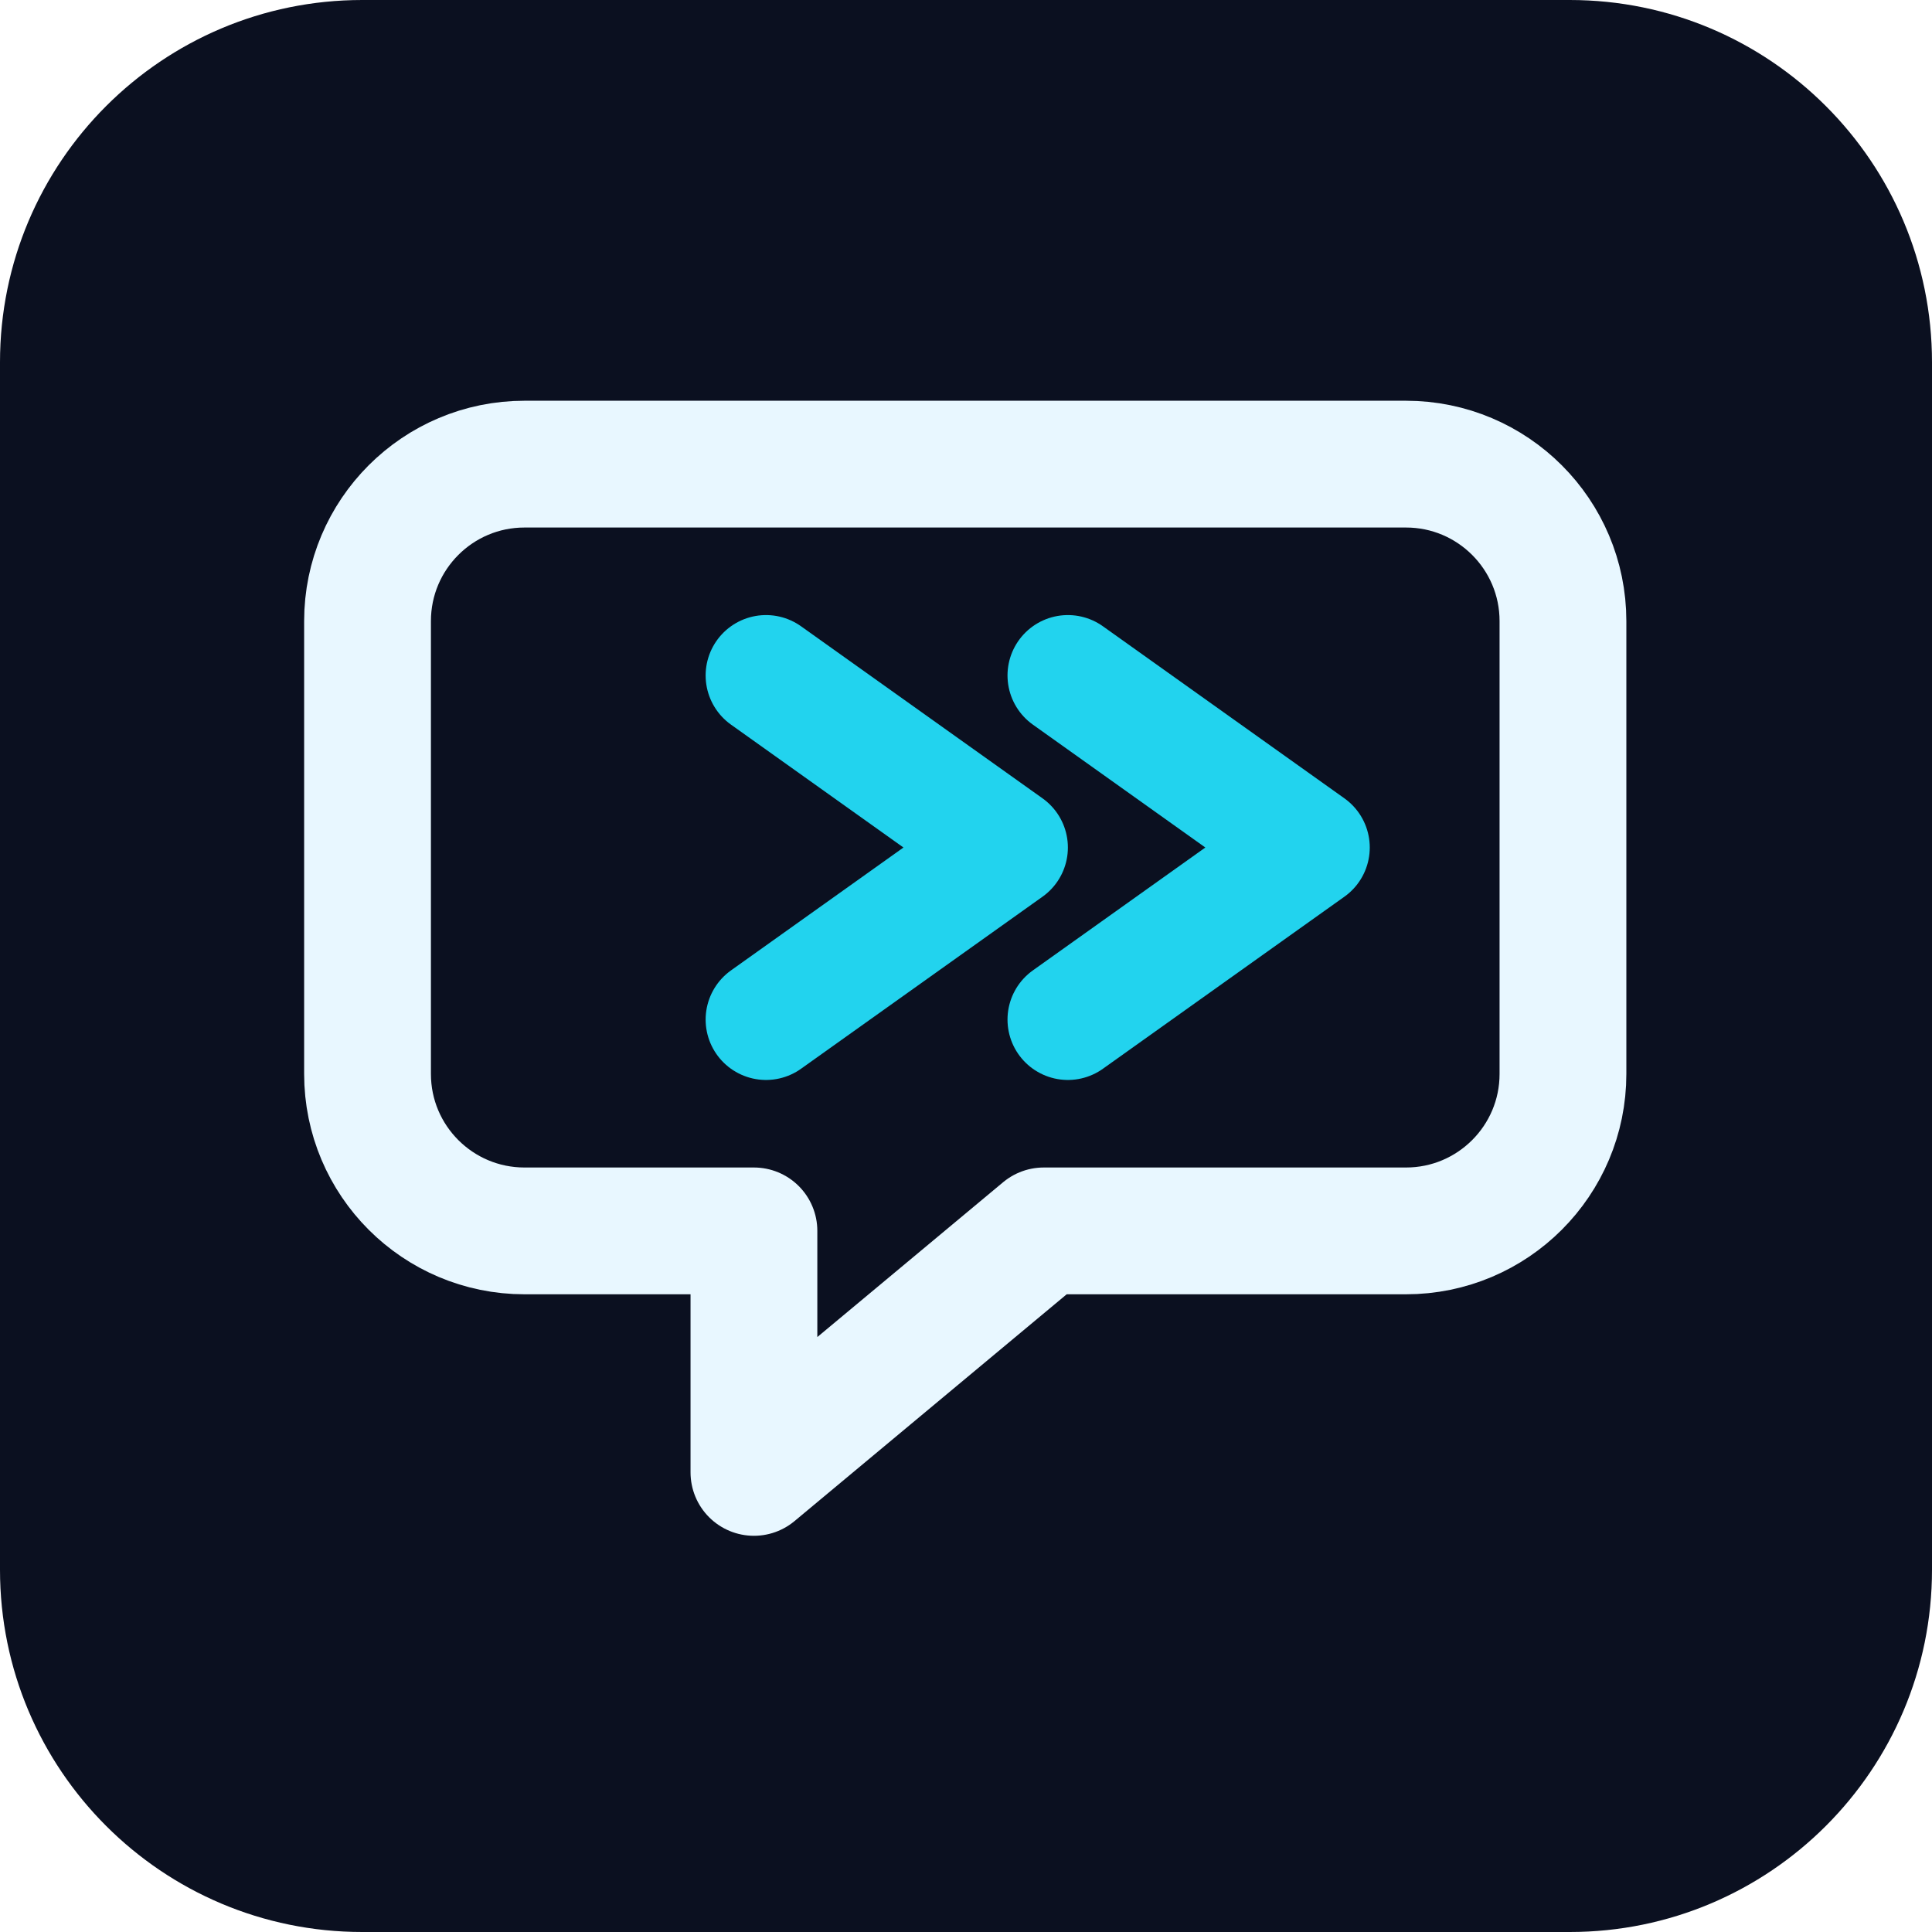
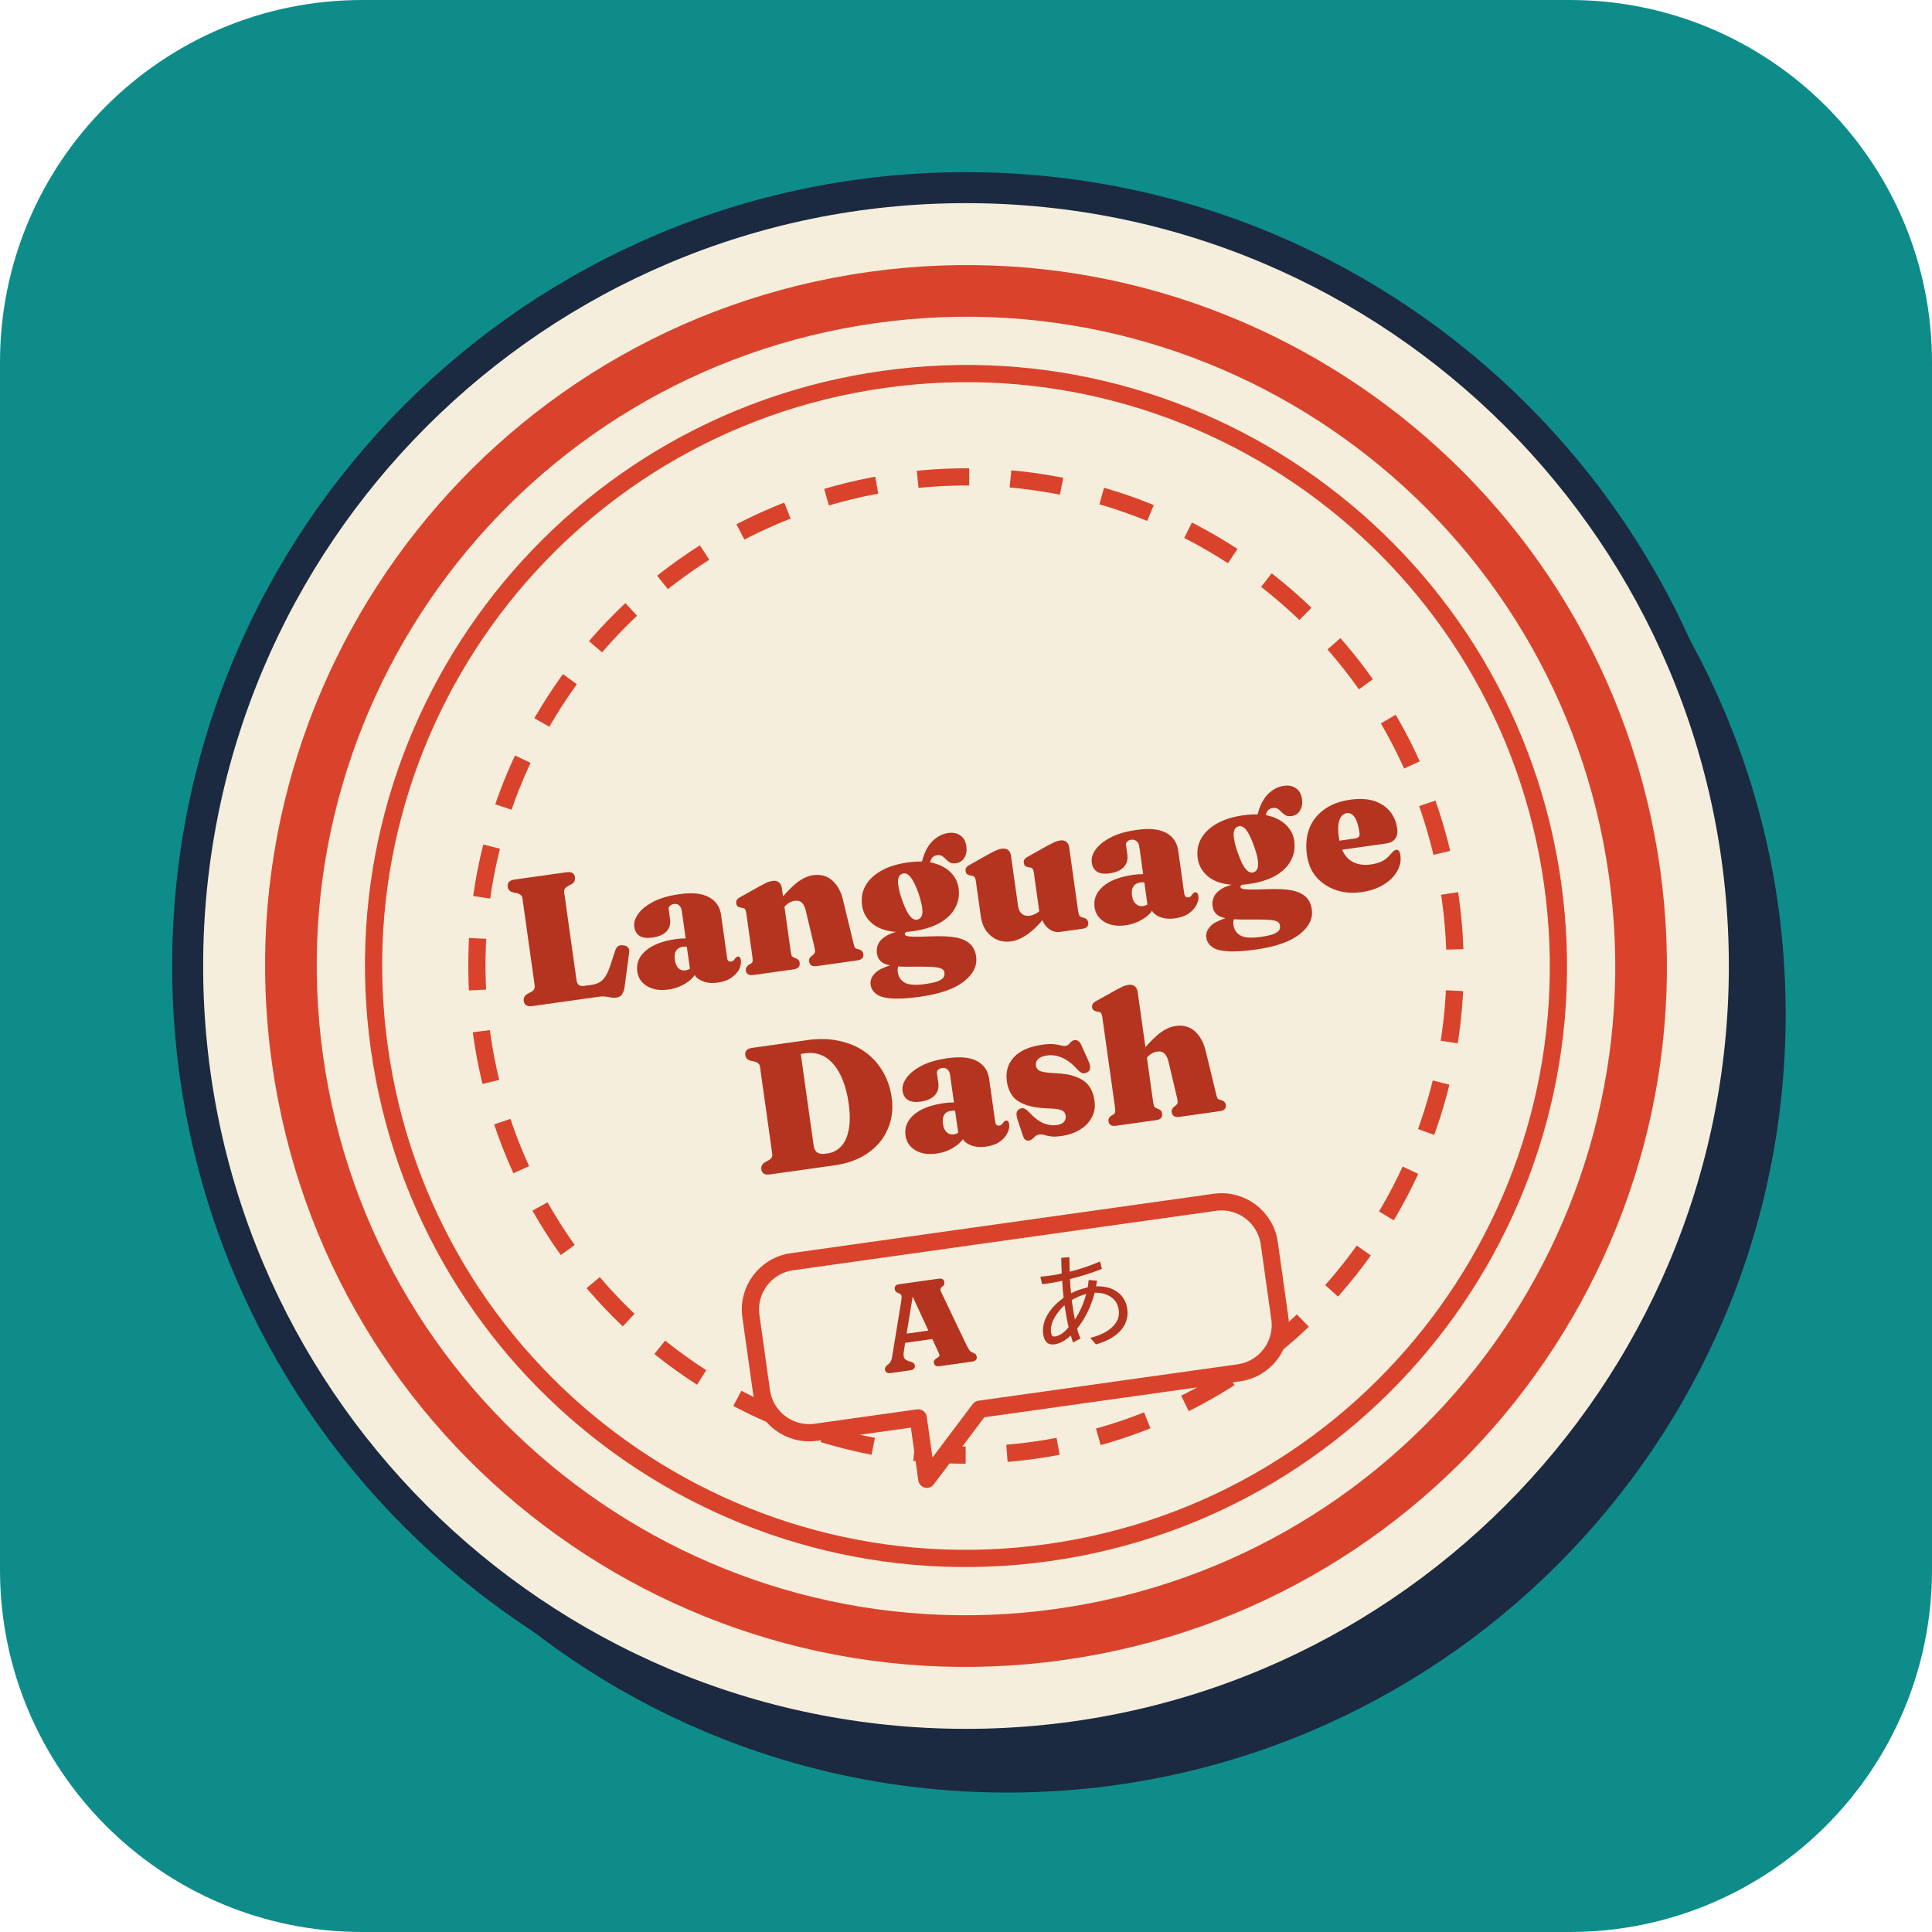
<svg xmlns="http://www.w3.org/2000/svg" viewBox="0 0 512 512">
-   <rect width="512" height="512" rx="96" fill="#0b1020" />
-   <g transform="translate(51 51) scale(.8)">
-     <g fill="none" stroke-linecap="round" stroke-linejoin="round">
-       <path d="M110 90H402a52 52 0 0 1 52 52V292a52 52 0 0 1-52 52H282L186 424V344H110a52 52 0 0 1-52-52V142A52 52 0 0 1 110 90Z" stroke="#e8f7ff" stroke-width="42" />
-       <path d="M190 160 270 217 190 274M290 160 370 217 290 274" stroke="#22d3ee" stroke-width="40" />
+   <rect width="512" height="512" rx="96" fill="#0E8C8A" />
+   <g transform="translate(256 256) scale(0.9126957)">
+     <circle cx="12" cy="14" r="226" fill="#1B2A41" />
+     <circle r="226" fill="#F6EEDC" stroke="#1B2A41" stroke-width="9" />
+     <g transform="rotate(-8)">
+       <circle r="196" fill="none" stroke="#D9432C" stroke-width="15" />
+       <circle r="172" fill="none" stroke="#D9432C" stroke-width="5" />
+       <circle r="142" fill="none" stroke="#D9432C" stroke-width="5" stroke-dasharray="15 12" />
+       <path transform="translate(-130.9 -6) scale(0.53)" d="M39.1 -63.1 37.1 -62.4Q35.9 -61.9 35.2 -61.1Q34.6 -60.4 34.6 -59.1V-10.7Q34.6 -8.7 35.6 -7.8Q36.6 -7 38.4 -7H42.2Q44.9 -7 46.9 -7.8Q48.9 -8.5 50.6 -10.6Q52.4 -12.6 54.3 -16.6L57.8 -23.7Q58.6 -25.4 59.8 -26Q61.1 -26.5 62.7 -26Q64.4 -25.6 65.1 -24.4Q65.8 -23.3 65.2 -21.4L60.2 -3.5Q59.4 -0.8 58.2 0.5Q57.1 1.8 54.8 1.8Q53.5 1.8 52.2 1.4Q50.9 0.9 49.3 0.5Q47.7 0 45.4 0H8.6Q6.5 0 5.4 -0.9Q4.4 -1.8 4.4 -3.3Q4.4 -6 7 -7L8.9 -7.7Q10.2 -8.1 10.8 -8.9Q11.5 -9.7 11.5 -10.9V-59.1Q11.5 -60.4 10.8 -61.1Q10.2 -61.9 8.9 -62.4L7 -63.1Q4.4 -64 4.4 -66.7Q4.4 -68.2 5.4 -69.1Q6.5 -70 8.6 -70H37.4Q39.6 -70 40.6 -69.1Q41.6 -68.2 41.6 -66.7Q41.6 -64 39.1 -63.1ZM68.2 -10.7Q68.2 -17.4 74.4 -21.4Q80.5 -25.4 91.8 -25.4Q94.7 -25.4 96.9 -25Q97 -25 97 -25V-40.4Q97 -42.2 96 -43.4Q95 -44.6 93.2 -44.6Q92 -44.6 91 -43.9Q90 -43.3 90 -42.2V-36.8Q90 -32.6 87.2 -30.3Q84.3 -28 79 -28Q74.5 -28 72.2 -29.9Q70 -31.8 70 -35.2Q70 -38.6 73 -41.8Q76 -45.1 82 -47.3Q88 -49.5 97.1 -49.5Q107.7 -49.5 112.8 -45.6Q118 -41.8 118 -35.1V-11.2Q118 -10.2 118.4 -9.6Q118.9 -9 119.9 -9Q120.8 -9 121.3 -9.4Q121.8 -9.9 122.2 -10.3Q122.6 -10.7 123 -10.9Q123.3 -11.2 123.8 -11.2Q124.7 -11.2 125 -10.6Q125.3 -10 125.3 -9Q125.3 -6.8 123.8 -4.4Q122.2 -2 119 -0.3Q115.8 1.4 111.2 1.4Q105.6 1.4 102.2 -1Q99.9 -2.5 99.1 -4.4Q96.9 -2.1 93.5 -0.6Q88.9 1.4 83.7 1.4Q76.8 1.4 72.5 -2Q68.2 -5.5 68.2 -10.7ZM97 -20.4Q96.9 -20.4 96.8 -20.5Q95.8 -20.7 94.8 -20.7Q92.3 -20.7 90.9 -19.1Q89.5 -17.4 89.5 -14.3Q89.5 -11.1 90.8 -9.4Q92.2 -7.7 94.5 -7.7Q95.8 -7.7 97 -8.2ZM153 -45.2V-40.4Q158 -44.7 161.8 -46.9Q166.7 -49.6 170.9 -49.6Q177.4 -49.6 181 -45.2Q184.7 -40.8 185.3 -33.8L187.6 -10.3Q187.8 -8.3 188 -7.5Q188.2 -6.7 188.9 -6.4L190.1 -5.9Q191.2 -5.4 191.7 -4.7Q192.2 -3.9 192.2 -3Q192.2 -1.6 191.3 -0.8Q190.4 0 188.4 0H166Q162.2 0 162.2 -3.2Q162.2 -4.9 163.9 -5.8L164.9 -6.4Q165.6 -6.8 166 -7.5Q166.4 -8.3 166.2 -10.3L164.3 -30.8Q164 -34 162.8 -35.5Q161.6 -37.1 159.1 -37.1Q157.5 -37.1 155.9 -36.5Q154.3 -35.8 153 -34.6V-10.3Q153 -8.3 153.2 -7.5Q153.6 -6.8 154.3 -6.4L155.3 -5.8Q157 -4.9 157 -3.2Q157 0 153.2 0H131Q129 0 128.1 -0.8Q127.2 -1.6 127.2 -3Q127.2 -3.9 127.8 -4.7Q128.2 -5.4 129.3 -5.9L130.5 -6.4Q131.2 -6.7 131.6 -7.5Q131.8 -8.3 131.8 -10.3V-34.1Q131.8 -35.7 131.4 -36.4Q131 -37 130.2 -37.2L129.1 -37.6Q128 -38 127.5 -38.6Q127.1 -39.2 127.1 -40.2Q127.1 -41.4 127.7 -42Q128.3 -42.8 130.1 -43.4L141.4 -47.8Q143.9 -48.7 145.4 -49.2Q147 -49.6 148.5 -49.6Q150.7 -49.6 151.8 -48.4Q153 -47.1 153 -45.2ZM230.4 -7.4Q223.6 -8.1 220.7 -8.6Q217.7 -9.1 217 -9.6Q216.2 -10 216.2 -10.5Q216.2 -11 216.6 -11.4Q216.8 -11.5 217.1 -11.7Q219 -11.6 220.9 -11.6Q229.7 -11.6 235.9 -14Q242.2 -16.5 245.5 -21Q248.9 -25.5 248.9 -31.5Q248.9 -36.5 245.9 -40.5Q242.9 -44.6 237.2 -47Q236.3 -47.3 235.4 -47.7Q236 -48.9 236.5 -49.6Q237.7 -51 239.6 -51Q241.4 -51 242.4 -50.2Q243.4 -49.3 244.2 -48.1Q245 -47 246.1 -46.1Q247.2 -45.2 249.4 -45.2Q252.5 -45.2 254.4 -47.6Q256.3 -49.9 256.3 -53.7Q256.3 -57.8 253.8 -60Q251.4 -62.2 247.5 -62.2Q242.6 -62.2 238.2 -58.9Q233.9 -55.6 231.1 -48.8L231.1 -48.7Q227.5 -49.3 223.1 -49.3Q214.4 -49.3 208.2 -46.8Q201.9 -44.3 198.5 -39.8Q195.2 -35.4 195.2 -29.4Q195.2 -24.4 198.2 -20.3Q201.1 -16.2 206.9 -13.9Q209 -13.1 211.5 -12.5Q208.7 -12.1 206.8 -11.4Q202.8 -9.9 201.2 -7.5Q199.6 -5.2 199.6 -2.4Q199.6 0.4 201.1 2.3Q202.5 4 205.8 5.2Q199.8 6.2 197.3 8.1Q193.8 10.7 193.8 14.2Q193.8 17.3 196.1 19.6Q198.3 22 204 23.2Q209.6 24.5 219.7 24.5Q236.1 24.5 244.6 19.6Q253.2 14.6 253.2 7Q253.2 2.6 250.9 -0.3Q248.6 -3.2 243.7 -4.9Q238.7 -6.6 230.4 -7.4ZM210.2 6.4Q213.6 7.1 218.5 7.7Q224.8 8.5 228.3 9.2Q231.8 9.9 233.3 10.8Q234.8 11.7 234.8 13.2Q234.8 14.8 233.8 15.9Q232.8 16.9 230.3 17.5Q227.9 18 223.4 18Q215.5 18 212.5 15.7Q209.5 13.4 209.5 9.3Q209.5 8.3 209.8 7.4Q209.9 6.8 210.2 6.4ZM219.5 -43.6Q221.9 -44.1 223.7 -41.1Q225.4 -38.2 226.8 -31.6Q228 -24.9 227.5 -21.5Q227 -18.1 224.5 -17.6Q222.9 -17.3 221.6 -18.5Q220.3 -19.7 219.2 -22.5Q218.2 -25.2 217.3 -29.7Q216.4 -34.1 216.4 -37.1Q216.3 -40.1 217.1 -41.7Q217.9 -43.3 219.5 -43.6ZM258.8 -14.5V-34.1Q258.8 -35.7 258.3 -36.4Q257.9 -37 257 -37.2L255.9 -37.6Q254.9 -38 254.4 -38.6Q254 -39.2 254 -40.2Q254 -41.4 254.6 -42Q255.2 -42.8 257 -43.4L268.3 -47.8Q270.9 -48.8 272.5 -49.2Q274 -49.6 275.1 -49.6Q277.5 -49.6 278.7 -48.4Q279.8 -47.1 279.8 -45.2V-17.4Q279.8 -14.3 281.3 -12.7Q282.8 -11.1 285.4 -11.1Q287.1 -11.1 288.9 -11.8Q290 -12.2 290.9 -12.8V-34.1Q290.9 -35.7 290.5 -36.4Q290.1 -37 289.3 -37.2L288.1 -37.6Q287.1 -38 286.6 -38.6Q286.2 -39.2 286.2 -40.2Q286.2 -41.4 286.8 -42Q287.4 -42.8 289.2 -43.4L300.5 -47.8Q303 -48.7 304.6 -49.2Q306.1 -49.6 307.6 -49.6Q309.8 -49.6 310.9 -48.4Q312 -47.1 312 -45.2V-10.3Q312 -8.3 312.3 -7.5Q312.6 -6.7 313.4 -6.4L314.5 -5.9Q315.6 -5.4 316.1 -4.7Q316.6 -3.9 316.6 -3Q316.6 -1.6 315.8 -0.8Q314.9 0 312.9 0H300.5Q297 0 294.3 -3Q292.5 -5.1 291.9 -7.7Q287 -3.3 283 -1.3Q277.8 1.4 273.5 1.4Q266.9 1.4 262.9 -3Q258.8 -7.4 258.8 -14.5ZM321.2 -10.7Q321.2 -17.4 327.4 -21.4Q333.6 -25.4 344.8 -25.4Q347.7 -25.4 349.9 -25Q349.9 -25 350.1 -25V-40.4Q350.1 -42.2 349 -43.4Q348 -44.6 346.2 -44.6Q344.9 -44.6 344 -43.9Q343 -43.3 343 -42.2V-36.8Q343 -32.6 340.1 -30.3Q337.3 -28 331.9 -28Q327.4 -28 325.2 -29.9Q323.1 -31.8 323.1 -35.2Q323.1 -38.6 326 -41.8Q329 -45.1 335 -47.3Q341 -49.5 350.1 -49.5Q360.6 -49.5 365.8 -45.6Q370.9 -41.8 370.9 -35.1V-11.2Q370.9 -10.2 371.4 -9.6Q371.9 -9 372.9 -9Q373.8 -9 374.3 -9.4Q374.8 -9.9 375.2 -10.3Q375.6 -10.7 376 -10.9Q376.3 -11.2 376.8 -11.2Q377.6 -11.2 378 -10.6Q378.4 -10 378.4 -9Q378.4 -6.8 376.8 -4.4Q375.2 -2 372 -0.3Q368.9 1.4 364.1 1.4Q358.6 1.4 355.1 -1Q352.9 -2.5 352.1 -4.4Q349.9 -2.1 346.4 -0.6Q341.9 1.4 336.7 1.4Q329.8 1.4 325.5 -2Q321.2 -5.5 321.2 -10.7ZM350.1 -20.4Q349.9 -20.4 349.8 -20.5Q348.9 -20.7 347.8 -20.7Q345.3 -20.7 343.9 -19.1Q342.4 -17.4 342.4 -14.3Q342.4 -11.1 343.9 -9.4Q345.2 -7.7 347.6 -7.7Q348.9 -7.7 350.1 -8.2ZM416.1 -7.4Q409.3 -8.1 406.4 -8.6Q403.4 -9.1 402.7 -9.6Q401.9 -10 401.9 -10.5Q401.9 -11 402.3 -11.4Q402.5 -11.5 402.8 -11.7Q404.7 -11.6 406.6 -11.6Q415.4 -11.6 421.6 -14Q427.9 -16.5 431.2 -21Q434.6 -25.5 434.6 -31.5Q434.6 -36.5 431.6 -40.5Q428.6 -44.6 422.9 -47Q422 -47.3 421.1 -47.7Q421.7 -48.9 422.2 -49.6Q423.4 -51 425.3 -51Q427.1 -51 428.1 -50.2Q429.1 -49.3 429.9 -48.1Q430.7 -47 431.8 -46.1Q432.9 -45.2 435.1 -45.2Q438.2 -45.2 440.1 -47.6Q442 -49.9 442 -53.7Q442 -57.8 439.5 -60Q437.1 -62.2 433.2 -62.2Q428.3 -62.2 423.9 -58.9Q419.6 -55.6 416.8 -48.8L416.8 -48.7Q413.2 -49.3 408.8 -49.3Q400.1 -49.3 393.9 -46.8Q387.6 -44.3 384.2 -39.8Q380.9 -35.4 380.9 -29.4Q380.9 -24.4 383.9 -20.3Q386.8 -16.2 392.6 -13.9Q394.8 -13.1 397.2 -12.5Q394.4 -12.1 392.4 -11.4Q388.5 -9.9 386.9 -7.5Q385.3 -5.2 385.3 -2.4Q385.3 0.4 386.8 2.3Q388.2 4 391.4 5.2Q385.5 6.2 383 8.1Q379.5 10.7 379.5 14.2Q379.5 17.3 381.8 19.6Q384 22 389.7 23.2Q395.3 24.5 405.4 24.5Q421.8 24.5 430.3 19.6Q438.9 14.6 438.9 7Q438.9 2.6 436.6 -0.3Q434.3 -3.2 429.4 -4.9Q424.4 -6.6 416.1 -7.4ZM395.9 6.4Q399.3 7.1 404.2 7.7Q410.4 8.5 414 9.2Q417.5 9.9 419 10.8Q420.4 11.7 420.4 13.2Q420.4 14.8 419.5 15.9Q418.5 16.9 416 17.5Q413.6 18 409.1 18Q401.2 18 398.2 15.7Q395.2 13.4 395.2 9.3Q395.2 8.3 395.5 7.4Q395.6 6.8 395.9 6.4ZM405.2 -43.6Q407.6 -44.1 409.4 -41.1Q411.1 -38.2 412.4 -31.6Q413.8 -24.9 413.2 -21.5Q412.7 -18.1 410.2 -17.6Q408.6 -17.3 407.3 -18.5Q406 -19.7 404.9 -22.5Q403.9 -25.2 403 -29.7Q402.1 -34.1 402.1 -37.1Q402 -40.1 402.8 -41.7Q403.6 -43.3 405.2 -43.6ZM491.4 -30.2Q491.4 -26.9 489.5 -25Q487.6 -23.1 484.1 -23.1H459.9Q460.9 -19.4 463.1 -17.1Q467.2 -12.9 474.4 -12.9Q477.7 -12.9 480.4 -13.7Q483.1 -14.5 485.7 -16.8Q487.1 -18.1 487.8 -18.5Q488.6 -18.9 489.2 -18.9Q490.2 -18.9 490.7 -18Q491.1 -17 491.1 -15.6Q491.1 -11.1 488.1 -7.2Q485.1 -3.3 479.8 -1Q474.4 1.4 467.2 1.4Q459.6 1.4 453.6 -1.6Q447.5 -4.7 443.9 -10.1Q440.4 -15.5 440.4 -22.8Q440.4 -30.9 443.6 -36.9Q446.9 -42.9 453.1 -46.2Q459.3 -49.6 468.1 -49.6Q475.8 -49.6 481 -47.1Q486.1 -44.6 488.8 -40.2Q491.4 -35.9 491.4 -30.2ZM467.9 -28.2Q470.6 -28.2 470.6 -30.7Q470.6 -37.1 469.1 -39.9Q467.6 -42.6 465.2 -42.6Q463.5 -42.6 462.1 -41.3Q460.7 -40 459.9 -37.3Q459.1 -34.6 459.1 -30.5Q459.1 -29.2 459.1 -28.2Z" fill="#B5341F" />
+       <path transform="translate(-69.4 52) scale(0.53)" d="M4.4 -3.3Q4.4 -6 7 -7L8.9 -7.7Q10.2 -8.2 10.8 -8.9Q11.5 -9.7 11.5 -10.9V-59.1Q11.5 -60.4 10.8 -61.1Q10.2 -61.9 8.9 -62.4L7 -63.1Q4.4 -64 4.4 -66.7Q4.4 -68.2 5.4 -69.1Q6.5 -70 8.6 -70H39.6Q48.8 -70 56.3 -67.2Q63.9 -64.5 69.3 -59.5Q74.7 -54.5 77.6 -47.6Q80.6 -40.7 80.6 -32.4Q80.6 -23 76.1 -15.7Q71.7 -8.3 63.6 -4.2Q55.5 0 44.4 0H8.6Q6.5 0 5.4 -0.9Q4.4 -1.8 4.4 -3.3ZM41.6 -7Q45.8 -7 49.2 -9.6Q52.7 -12.2 54.7 -17.9Q56.8 -23.5 56.8 -32.6Q56.8 -39.9 55.4 -45.5Q54.1 -51.1 51.5 -55Q49 -59 45.3 -61Q41.7 -63 37 -63H34.6V-12.5Q34.6 -9.6 36 -8.3Q37.5 -7 40.2 -7ZM85.2 -10.7Q85.2 -17.4 91.3 -21.4Q97.5 -25.4 108.7 -25.4Q111.7 -25.4 113.9 -25Q113.9 -25 114 -25V-40.4Q114 -42.2 113 -43.4Q112 -44.6 110.2 -44.6Q108.9 -44.6 107.9 -43.9Q107 -43.3 107 -42.2V-36.8Q107 -32.6 104.1 -30.3Q101.2 -28 95.9 -28Q91.4 -28 89.2 -29.9Q87 -31.8 87 -35.2Q87 -38.6 90 -41.8Q93 -45.1 99 -47.3Q105 -49.5 114.1 -49.5Q124.6 -49.5 129.8 -45.6Q134.9 -41.8 134.9 -35.1V-11.2Q134.9 -10.2 135.4 -9.6Q135.9 -9 136.9 -9Q137.7 -9 138.2 -9.4Q138.8 -9.9 139.2 -10.3Q139.6 -10.7 139.9 -10.9Q140.2 -11.2 140.8 -11.2Q141.6 -11.2 142 -10.6Q142.3 -10 142.3 -9Q142.3 -6.8 140.7 -4.4Q139.2 -2 136 -0.3Q132.8 1.4 128.1 1.4Q122.6 1.4 119.1 -1Q116.8 -2.5 116.1 -4.4Q113.9 -2.1 110.4 -0.6Q105.9 1.4 100.7 1.4Q93.7 1.4 89.4 -2Q85.2 -5.5 85.2 -10.7ZM114 -20.4Q113.9 -20.4 113.8 -20.5Q112.8 -20.7 111.7 -20.7Q109.2 -20.7 107.8 -19.1Q106.4 -17.4 106.4 -14.3Q106.4 -11.1 107.8 -9.4Q109.2 -7.7 111.5 -7.7Q112.8 -7.7 114 -8.2ZM168 -4.9Q170.9 -4.9 172.2 -6.1Q173.6 -7.4 173.6 -9.1Q173.6 -10.2 173.2 -11.1Q172.8 -12.1 171.3 -12.8Q169.9 -13.6 166.7 -14.2Q157.5 -15.7 152.7 -18.3Q147.8 -20.9 146.1 -24.4Q144.3 -27.9 144.3 -32.2Q144.3 -40.4 150 -45Q155.6 -49.6 166.7 -49.6Q170.4 -49.6 172.7 -49Q175 -48.4 176.3 -47.8Q177.7 -47.2 178.8 -47.2Q180 -47.2 180.7 -47.8Q181.4 -48.4 182.2 -49Q182.9 -49.6 184.3 -49.6Q185.3 -49.6 186.1 -48.9Q187 -48.2 187.5 -46.4L190.1 -37.4Q190.9 -34.8 190.5 -33.3Q190.2 -31.8 188.7 -31.2Q187.1 -30.6 185.9 -31.1Q184.8 -31.7 183.7 -33.2Q181.4 -36.7 178.9 -38.9Q176.4 -41.2 173.6 -42.3Q170.9 -43.4 168 -43.4Q164.7 -43.4 163 -42.1Q161.3 -40.9 161.3 -38.8Q161.3 -37.5 162 -36.5Q162.7 -35.5 164.8 -34.7Q166.9 -34 171 -33.2Q178.3 -31.9 182.5 -29.4Q186.8 -27 188.6 -23.5Q190.4 -20 190.4 -15.2Q190.4 -10.2 187.7 -6.5Q185.1 -2.7 180.4 -0.7Q175.7 1.4 169.8 1.4Q166.1 1.4 164 0.8Q161.9 0.2 160.5 -0.5Q159.2 -1.1 157.9 -1.1Q156.6 -1.1 155.6 -0.5Q154.7 0.2 153.7 0.8Q152.8 1.4 151.7 1.4Q150.6 1.4 149.8 0.6Q149.1 -0.2 148.8 -2.1L147.2 -10.8Q146.8 -13.3 147.2 -14.6Q147.6 -15.8 148.9 -16.4Q150.4 -17 151.6 -16.4Q152.8 -15.7 154 -14Q157.5 -9 161 -6.9Q164.6 -4.9 168 -4.9ZM222.1 -71.1V-40.4Q227.1 -44.7 230.9 -46.9Q235.9 -49.6 240.1 -49.6Q246.5 -49.6 250.2 -45.2Q253.8 -40.8 254.5 -33.8L256.8 -10.3Q257 -8.3 257.2 -7.5Q257.4 -6.7 258.1 -6.4L259.2 -5.9Q260.3 -5.4 260.8 -4.7Q261.3 -3.9 261.3 -3Q261.3 -1.6 260.4 -0.8Q259.6 0 257.6 0H235.1Q231.4 0 231.4 -3.2Q231.4 -4.9 233 -5.8L234 -6.4Q234.8 -6.8 235.2 -7.5Q235.6 -8.3 235.4 -10.3L233.5 -30.8Q233.2 -34 231.9 -35.5Q230.7 -37.1 228.2 -37.1Q226.7 -37.1 225.1 -36.5Q223.5 -35.8 222.1 -34.6V-10.3Q222.1 -8.3 222.4 -7.5Q222.7 -6.8 223.5 -6.4L224.5 -5.8Q226.1 -4.9 226.1 -3.2Q226.1 0 222.4 0H200.1Q198.2 0 197.3 -0.8Q196.4 -1.6 196.4 -3Q196.4 -3.9 196.9 -4.7Q197.4 -5.4 198.5 -5.9L199.7 -6.4Q200.4 -6.7 200.7 -7.5Q201 -8.3 201 -10.3V-60Q201 -61.6 200.6 -62.2Q200.2 -62.9 199.3 -63.2L198.2 -63.5Q197.2 -63.9 196.7 -64.5Q196.2 -65.1 196.2 -66.1Q196.2 -67.2 196.9 -68Q197.5 -68.7 199.2 -69.3L210.6 -73.7Q213.1 -74.6 214.6 -75.1Q216.2 -75.5 217.6 -75.5Q219.8 -75.5 221 -74.2Q222.1 -73 222.1 -71.1Z" fill="#B5341F" />
+       <g transform="translate(0 104)">
+         <path d="M-62 -26h124a14 14 0 0 1 14 14v22a14 14 0 0 1-14 14H-14l-18 18v-18h-30a14 14 0 0 1-14-14v-22a14 14 0 0 1 14-14z" fill="#F6EEDC" stroke="#D9432C" stroke-width="5" stroke-linejoin="round" />
+         <path transform="translate(-40.1 10) scale(0.36)" d="M25.7 -3.3Q25.7 -1.8 24.7 -0.9Q23.7 0 21.6 0H5.5Q3.4 0 2.4 -0.9Q1.4 -1.8 1.4 -3.3Q1.4 -4.4 1.9 -5.2Q2.4 -5.9 3.6 -6.7L4.6 -7.3Q6.2 -8.3 7.2 -9.8Q8.2 -11.3 9.2 -15L22.1 -56.5Q23 -59.5 22.8 -60.8Q22.5 -62.2 20.7 -63Q19.3 -63.7 18.7 -64.6Q18.2 -65.5 18.2 -66.7Q18.2 -68.2 19.2 -69.1Q20.2 -70 22.4 -70H54.4Q56.6 -70 57.6 -69.1Q58.6 -68.2 58.6 -66.7Q58.6 -65.4 58 -64.5Q57.4 -63.7 56.2 -63.1Q55 -62.5 54.7 -61.5Q54.5 -60.5 55.2 -58.3L69.1 -14.2Q70.2 -11 71 -9.4Q71.9 -7.9 73.2 -7.2Q75 -6.3 75.5 -5.5Q76.1 -4.7 76.1 -3.3Q76.1 -1.8 75.1 -0.9Q74 0 71.9 0H45.5Q43.2 0 42.2 -0.9Q41.2 -1.8 41.2 -3.3Q41.2 -4.5 41.9 -5.3Q42.5 -6.1 43.8 -6.7L45.4 -7.4Q46.7 -8 46.5 -9Q46.4 -10 45.7 -12.3L42.6 -22.5H20.5L18.6 -16.2Q17.8 -13.7 17.8 -12.1Q17.8 -10.5 18.7 -9.4Q19.7 -8.3 21.9 -7.2L23.2 -6.6Q24.4 -6 25 -5.2Q25.7 -4.5 25.7 -3.3ZM40.4 -29.7 31.7 -58.6 22.7 -29.7Z" fill="#B5341F" />
+         <path transform="translate(4.0 9) scale(0.32)" d="M15.1 -64.6Q19.2 -64.3 23.2 -64.3Q29.2 -64.3 34.7 -64.7L34.9 -66.9L35.2 -70Q35.4 -72.5 35.9 -76.1Q36.1 -78.3 36.2 -78.9L43.6 -78.4Q42.7 -71 42.1 -65.3Q56.3 -66.8 70.6 -70.7L71.4 -63.8Q57.6 -60.4 41.4 -58.7Q40.8 -52.8 40.6 -45.8Q47.3 -48.2 56.3 -49Q57.1 -51.7 58.1 -55.5L65.5 -53.8Q65.1 -52.2 63.9 -48.9Q74.3 -47.6 80.4 -42.8Q89.1 -35.9 89.1 -24.7Q89.1 -12.4 78.7 -4.7Q70.6 1.3 56.5 3.3L52.2 -3.3Q64.6 -4.6 71.9 -9.3Q81.3 -15.1 81.3 -24.8Q81.3 -34.7 72.6 -39.9Q68.2 -42.6 61.9 -43.3Q54.2 -25.1 41.6 -13.3Q42 -8.8 43.3 -4L36.1 -1.3Q35.8 -2.7 35 -7.9Q26.7 -2 19.3 -2Q10.4 -2 10.4 -12.4Q10.4 -26.5 25.5 -37.9Q28.4 -40 33.3 -42.7Q33.4 -49.4 34.2 -58.1Q26.7 -57.5 19.9 -57.5Q17.3 -57.5 15.7 -57.6ZM33.2 -35.8Q29.8 -33.7 26.1 -29.9Q18.3 -22 17.7 -14.4Q17.7 -13.7 17.6 -13.4Q17.7 -12.9 17.7 -12.2Q17.7 -9 20.6 -9Q26.9 -9 34.1 -15.6Q33.3 -23.4 33.2 -35.8ZM54.1 -43.3Q46.8 -42.3 40.3 -39.6Q40.3 -28.3 40.7 -21.8Q48.8 -30.8 54.1 -43.3Z" fill="#B5341F" />
+       </g>
    </g>
  </g>
</svg>
